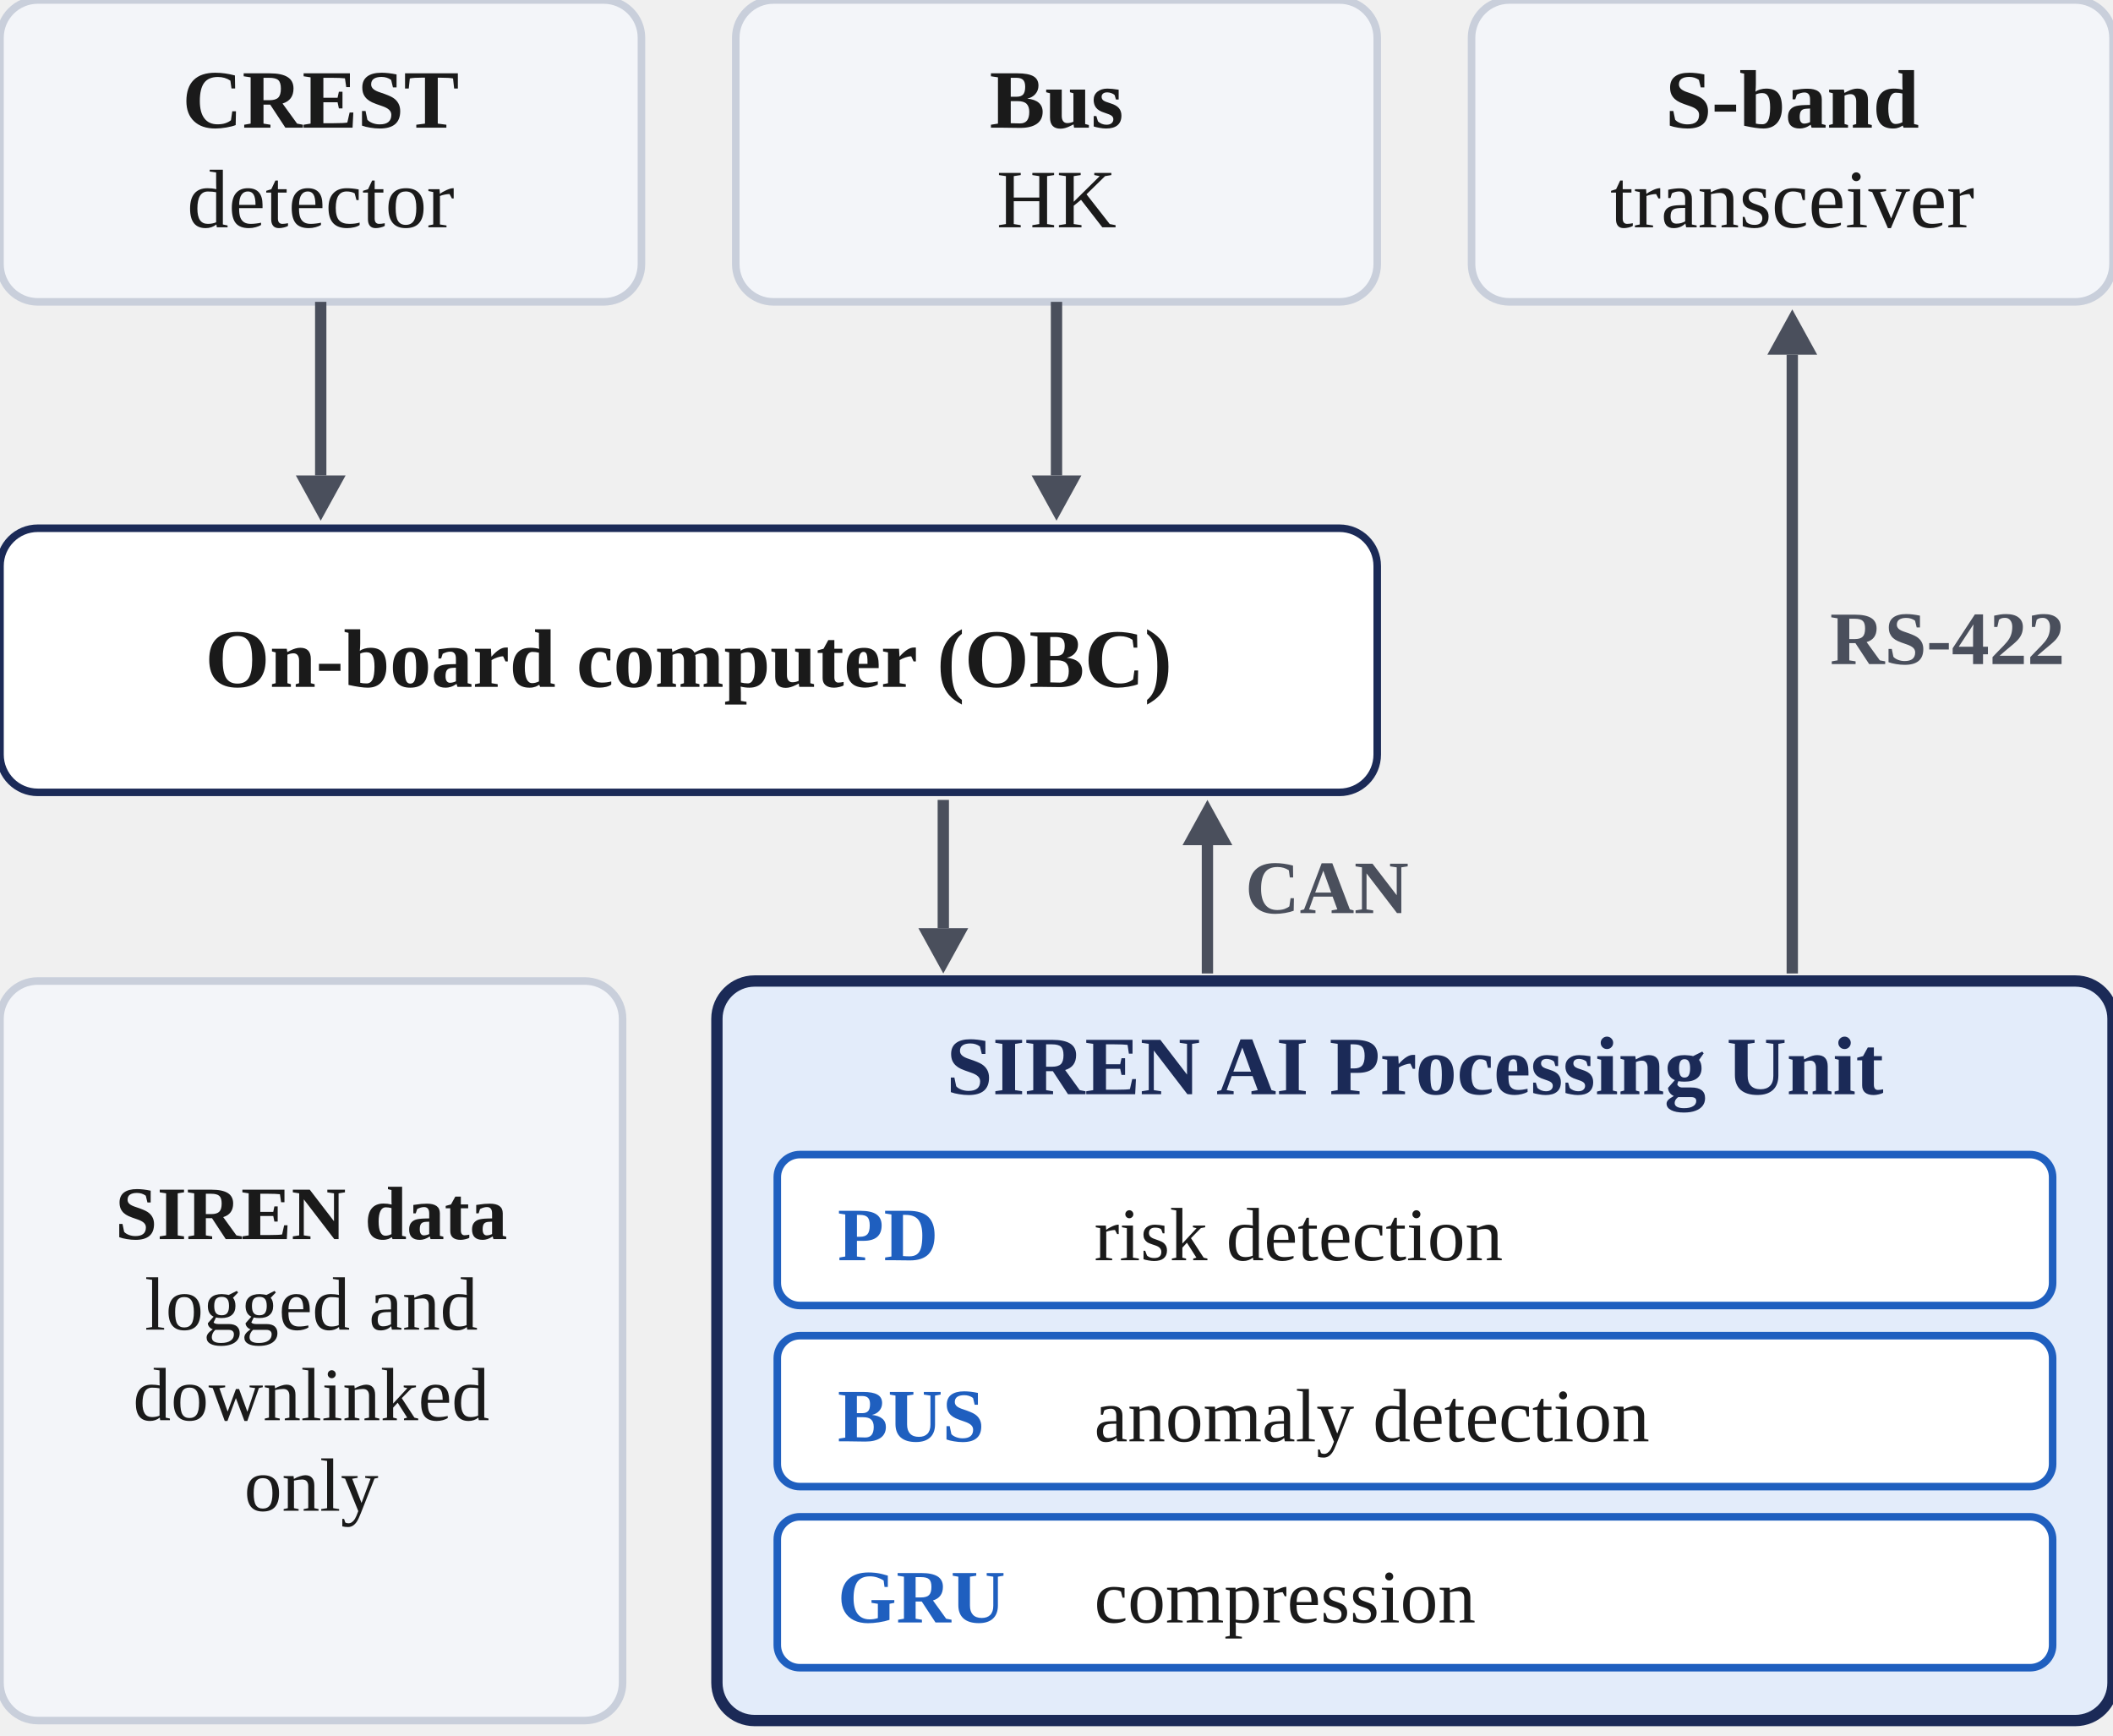
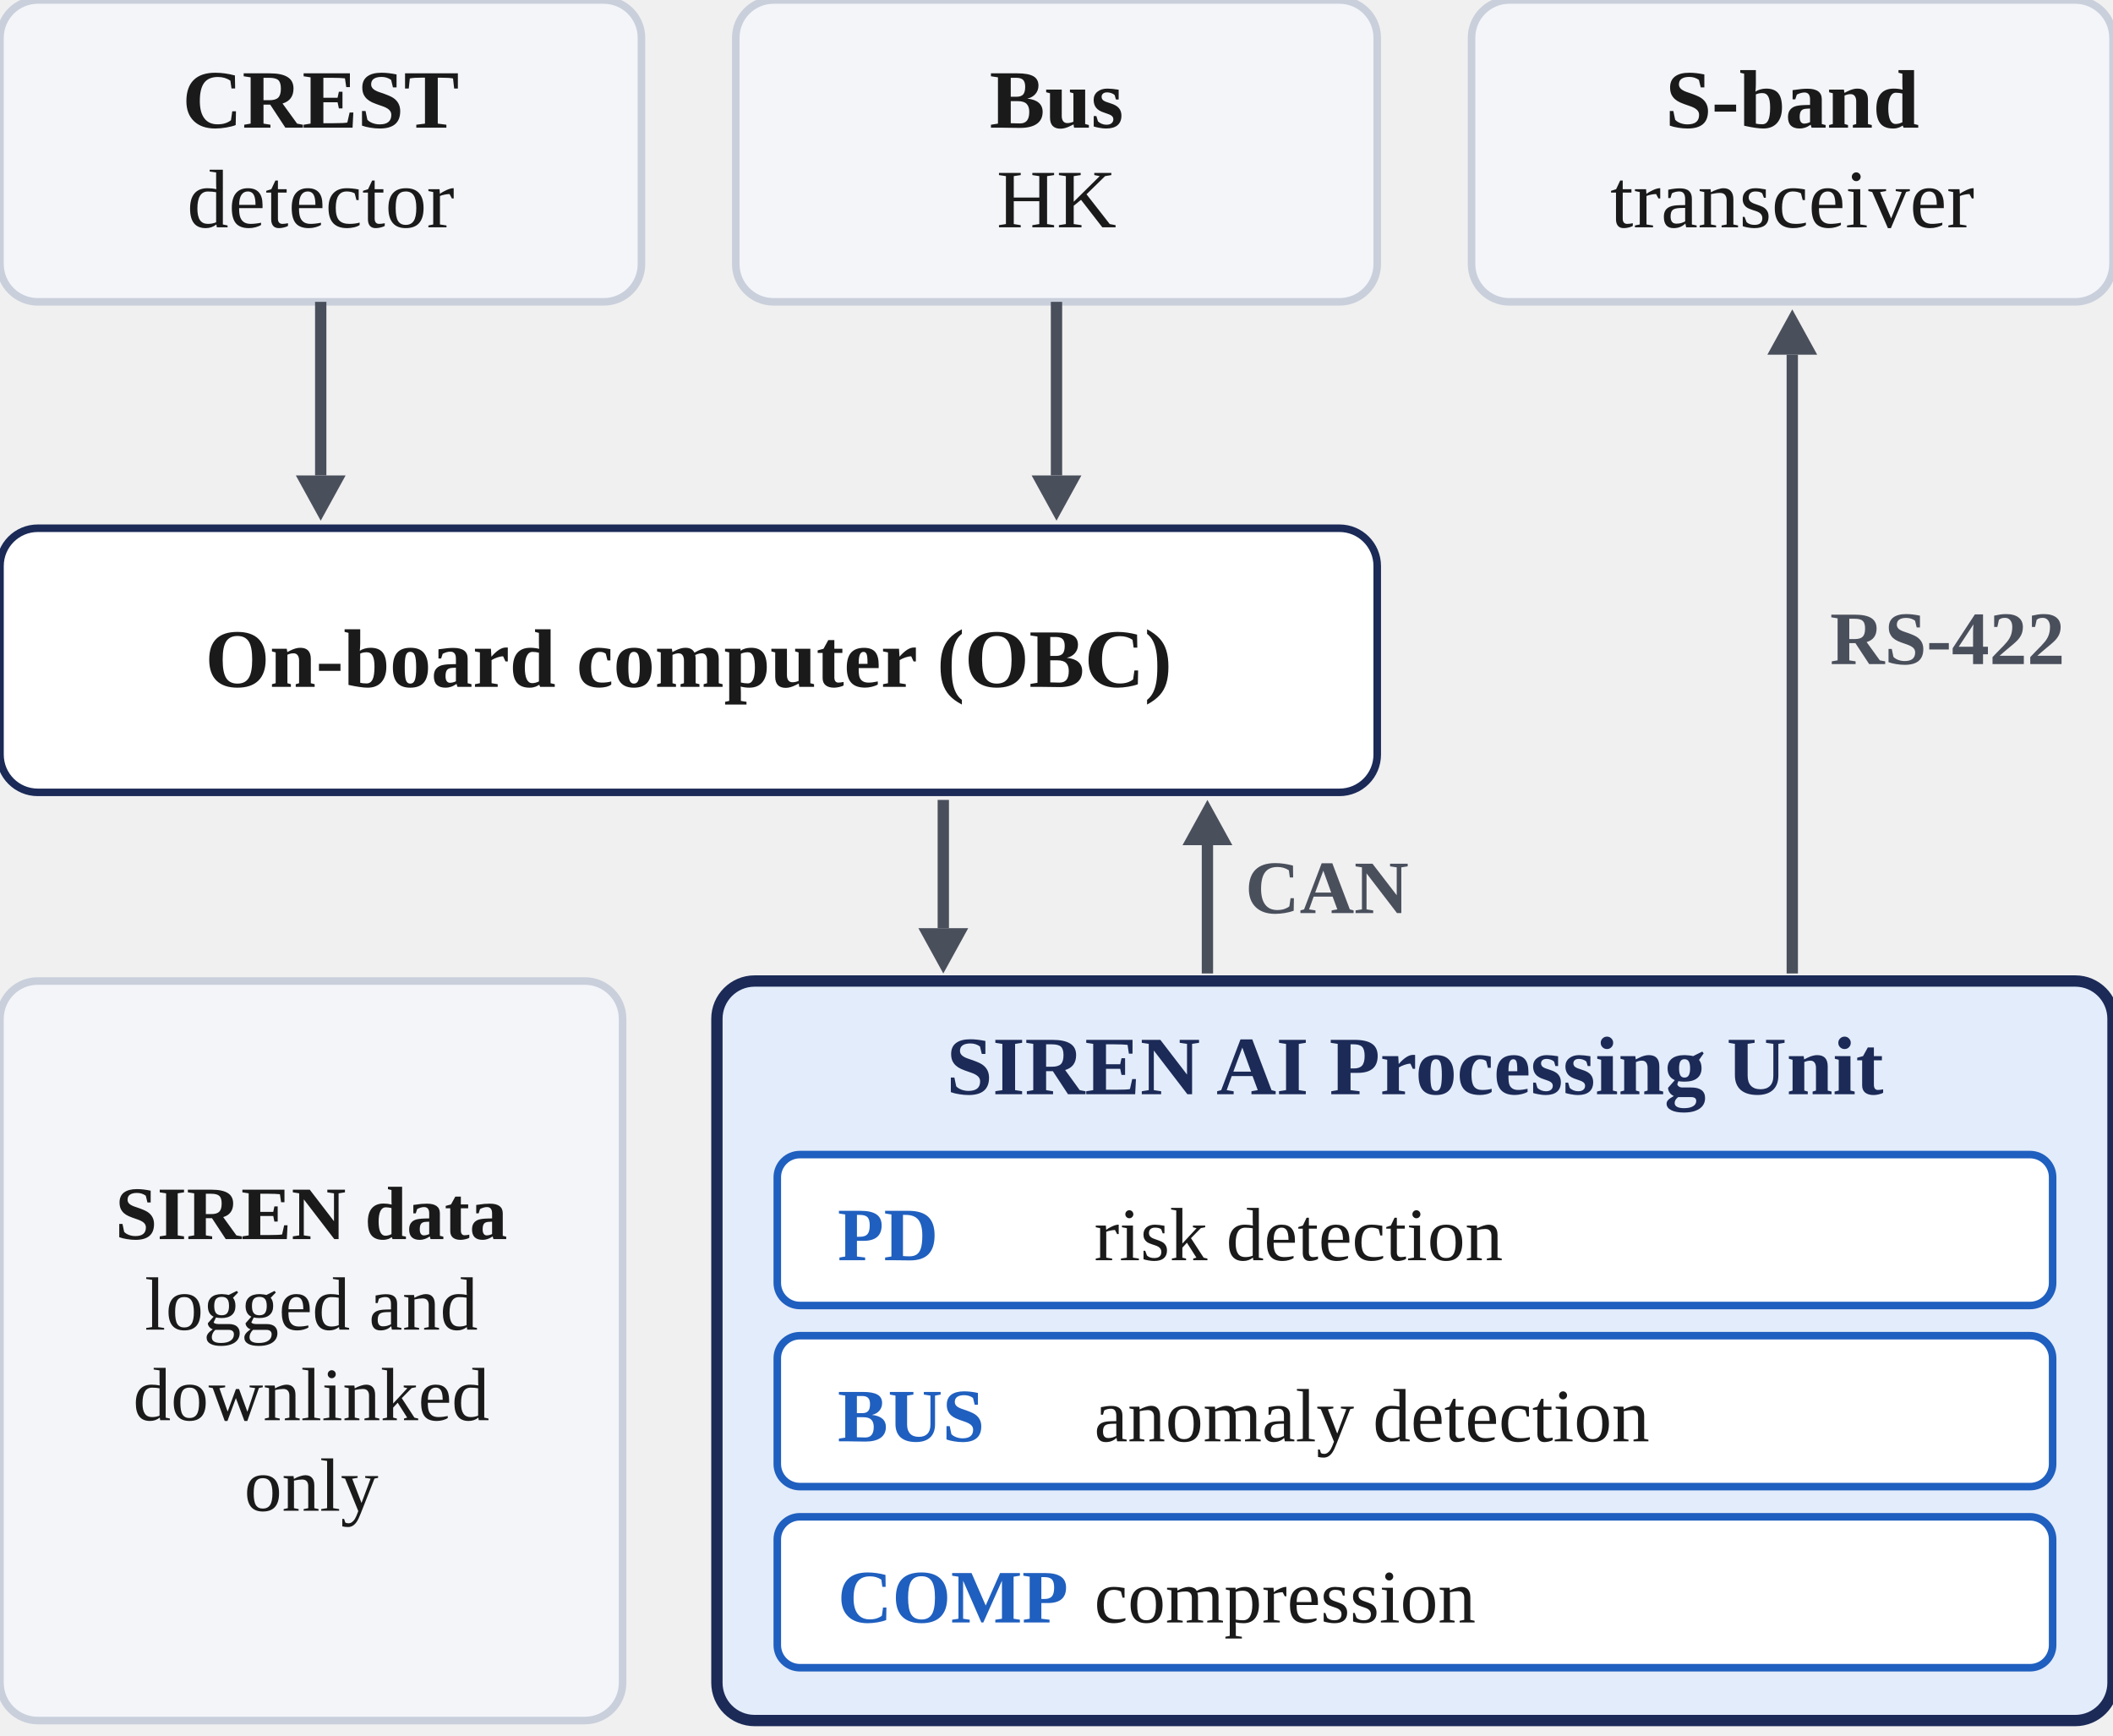
<svg xmlns="http://www.w3.org/2000/svg" width="560" height="460" viewBox="0 0 560 460">
  <rect x="0" y="0" width="170" height="80" rx="10" fill="#f3f5f9" stroke="#c9cfdb" stroke-width="2" />
  <text x="85" y="33.84" font-family="Cambria, Georgia, Times New Roman, serif" font-size="22" font-weight="700" fill="#1a1a1a" text-anchor="middle">CREST</text>
  <text x="85" y="60.24" font-family="Cambria, Georgia, Times New Roman, serif" font-size="22" font-weight="400" fill="#1a1a1a" text-anchor="middle">detector</text>
  <rect x="195" y="0" width="170" height="80" rx="10" fill="#f3f5f9" stroke="#c9cfdb" stroke-width="2" />
  <text x="280" y="33.84" font-family="Cambria, Georgia, Times New Roman, serif" font-size="22" font-weight="700" fill="#1a1a1a" text-anchor="middle">Bus</text>
  <text x="280" y="60.24" font-family="Cambria, Georgia, Times New Roman, serif" font-size="22" font-weight="400" fill="#1a1a1a" text-anchor="middle">HK</text>
  <rect x="390" y="0" width="170" height="80" rx="10" fill="#f3f5f9" stroke="#c9cfdb" stroke-width="2" />
  <text x="475" y="33.84" font-family="Cambria, Georgia, Times New Roman, serif" font-size="22" font-weight="700" fill="#1a1a1a" text-anchor="middle">S-band</text>
  <text x="475" y="60.24" font-family="Cambria, Georgia, Times New Roman, serif" font-size="22" font-weight="400" fill="#1a1a1a" text-anchor="middle">transceiver</text>
  <rect x="0" y="140" width="365" height="70" rx="10" fill="#ffffff" stroke="#1b2a57" stroke-width="2" />
  <text x="182.5" y="182.04" font-family="Cambria, Georgia, Times New Roman, serif" font-size="22" font-weight="700" fill="#1a1a1a" text-anchor="middle">On-board computer (OBC)</text>
  <line x1="85" y1="80" x2="85" y2="126" stroke="#4a4f5c" stroke-width="3" />
  <polygon points="85,138 91.6,126.0 78.4,126.0" fill="#4a4f5c" />
  <line x1="280" y1="80" x2="280" y2="126" stroke="#4a4f5c" stroke-width="3" />
  <polygon points="280,138 286.6,126.0 273.4,126.0" fill="#4a4f5c" />
  <rect x="190" y="260" width="370" height="196" rx="10" fill="#e3ecfa" stroke="#1b2a57" stroke-width="3" />
  <text x="375" y="290" font-family="Cambria, Georgia, Times New Roman, serif" font-size="22" font-weight="700" fill="#1b2a57" text-anchor="middle">SIREN AI Processing Unit</text>
  <rect x="206" y="306" width="338" height="40" rx="6" fill="#ffffff" stroke="#1f5fbf" stroke-width="2" />
  <text x="222" y="334" font-family="Cambria, Georgia, Times New Roman, serif" font-size="20" font-weight="700" fill="#1f5fbf" text-anchor="start">PD</text>
  <text x="290" y="334" font-family="Cambria, Georgia, Times New Roman, serif" font-size="20" font-weight="400" fill="#1a1a1a" text-anchor="start">risk detection</text>
  <rect x="206" y="354" width="338" height="40" rx="6" fill="#ffffff" stroke="#1f5fbf" stroke-width="2" />
  <text x="222" y="382" font-family="Cambria, Georgia, Times New Roman, serif" font-size="20" font-weight="700" fill="#1f5fbf" text-anchor="start">BUS</text>
  <text x="290" y="382" font-family="Cambria, Georgia, Times New Roman, serif" font-size="20" font-weight="400" fill="#1a1a1a" text-anchor="start">anomaly detection</text>
  <rect x="206" y="402" width="338" height="40" rx="6" fill="#ffffff" stroke="#1f5fbf" stroke-width="2" />
-   <text x="222" y="430" font-family="Cambria, Georgia, Times New Roman, serif" font-size="20" font-weight="700" fill="#1f5fbf" text-anchor="start">GRU</text>
+   <text x="222" y="430" font-family="Cambria, Georgia, Times New Roman, serif" font-size="20" font-weight="700" fill="#1f5fbf" text-anchor="start">COMP</text>
  <text x="290" y="430" font-family="Cambria, Georgia, Times New Roman, serif" font-size="20" font-weight="400" fill="#1a1a1a" text-anchor="start">compression</text>
  <line x1="250" y1="212" x2="250" y2="246" stroke="#4a4f5c" stroke-width="3" />
  <polygon points="250,258 256.6,246.0 243.4,246.0" fill="#4a4f5c" />
  <line x1="320" y1="258" x2="320" y2="224" stroke="#4a4f5c" stroke-width="3" />
  <polygon points="320,212 313.4,224.0 326.6,224.0" fill="#4a4f5c" />
  <text x="330" y="242" font-family="Cambria, Georgia, Times New Roman, serif" font-size="20" font-weight="700" fill="#4a4f5c" text-anchor="start">CAN</text>
  <line x1="475" y1="258" x2="475" y2="94" stroke="#4a4f5c" stroke-width="3" />
  <polygon points="475,82 468.4,94.0 481.6,94.0" fill="#4a4f5c" />
  <text x="485" y="176" font-family="Cambria, Georgia, Times New Roman, serif" font-size="20" font-weight="700" fill="#4a4f5c" text-anchor="start">RS-422</text>
  <rect x="0" y="260" width="165" height="196" rx="10" fill="#f3f5f9" stroke="#c9cfdb" stroke-width="2" />
  <text x="82.5" y="328.4" font-family="Cambria, Georgia, Times New Roman, serif" font-size="20" font-weight="700" fill="#1a1a1a" text-anchor="middle">SIREN data</text>
  <text x="82.5" y="352.4" font-family="Cambria, Georgia, Times New Roman, serif" font-size="20" font-weight="400" fill="#1a1a1a" text-anchor="middle">logged and</text>
  <text x="82.5" y="376.4" font-family="Cambria, Georgia, Times New Roman, serif" font-size="20" font-weight="400" fill="#1a1a1a" text-anchor="middle">downlinked</text>
  <text x="82.5" y="400.4" font-family="Cambria, Georgia, Times New Roman, serif" font-size="20" font-weight="400" fill="#1a1a1a" text-anchor="middle">only</text>
</svg>
